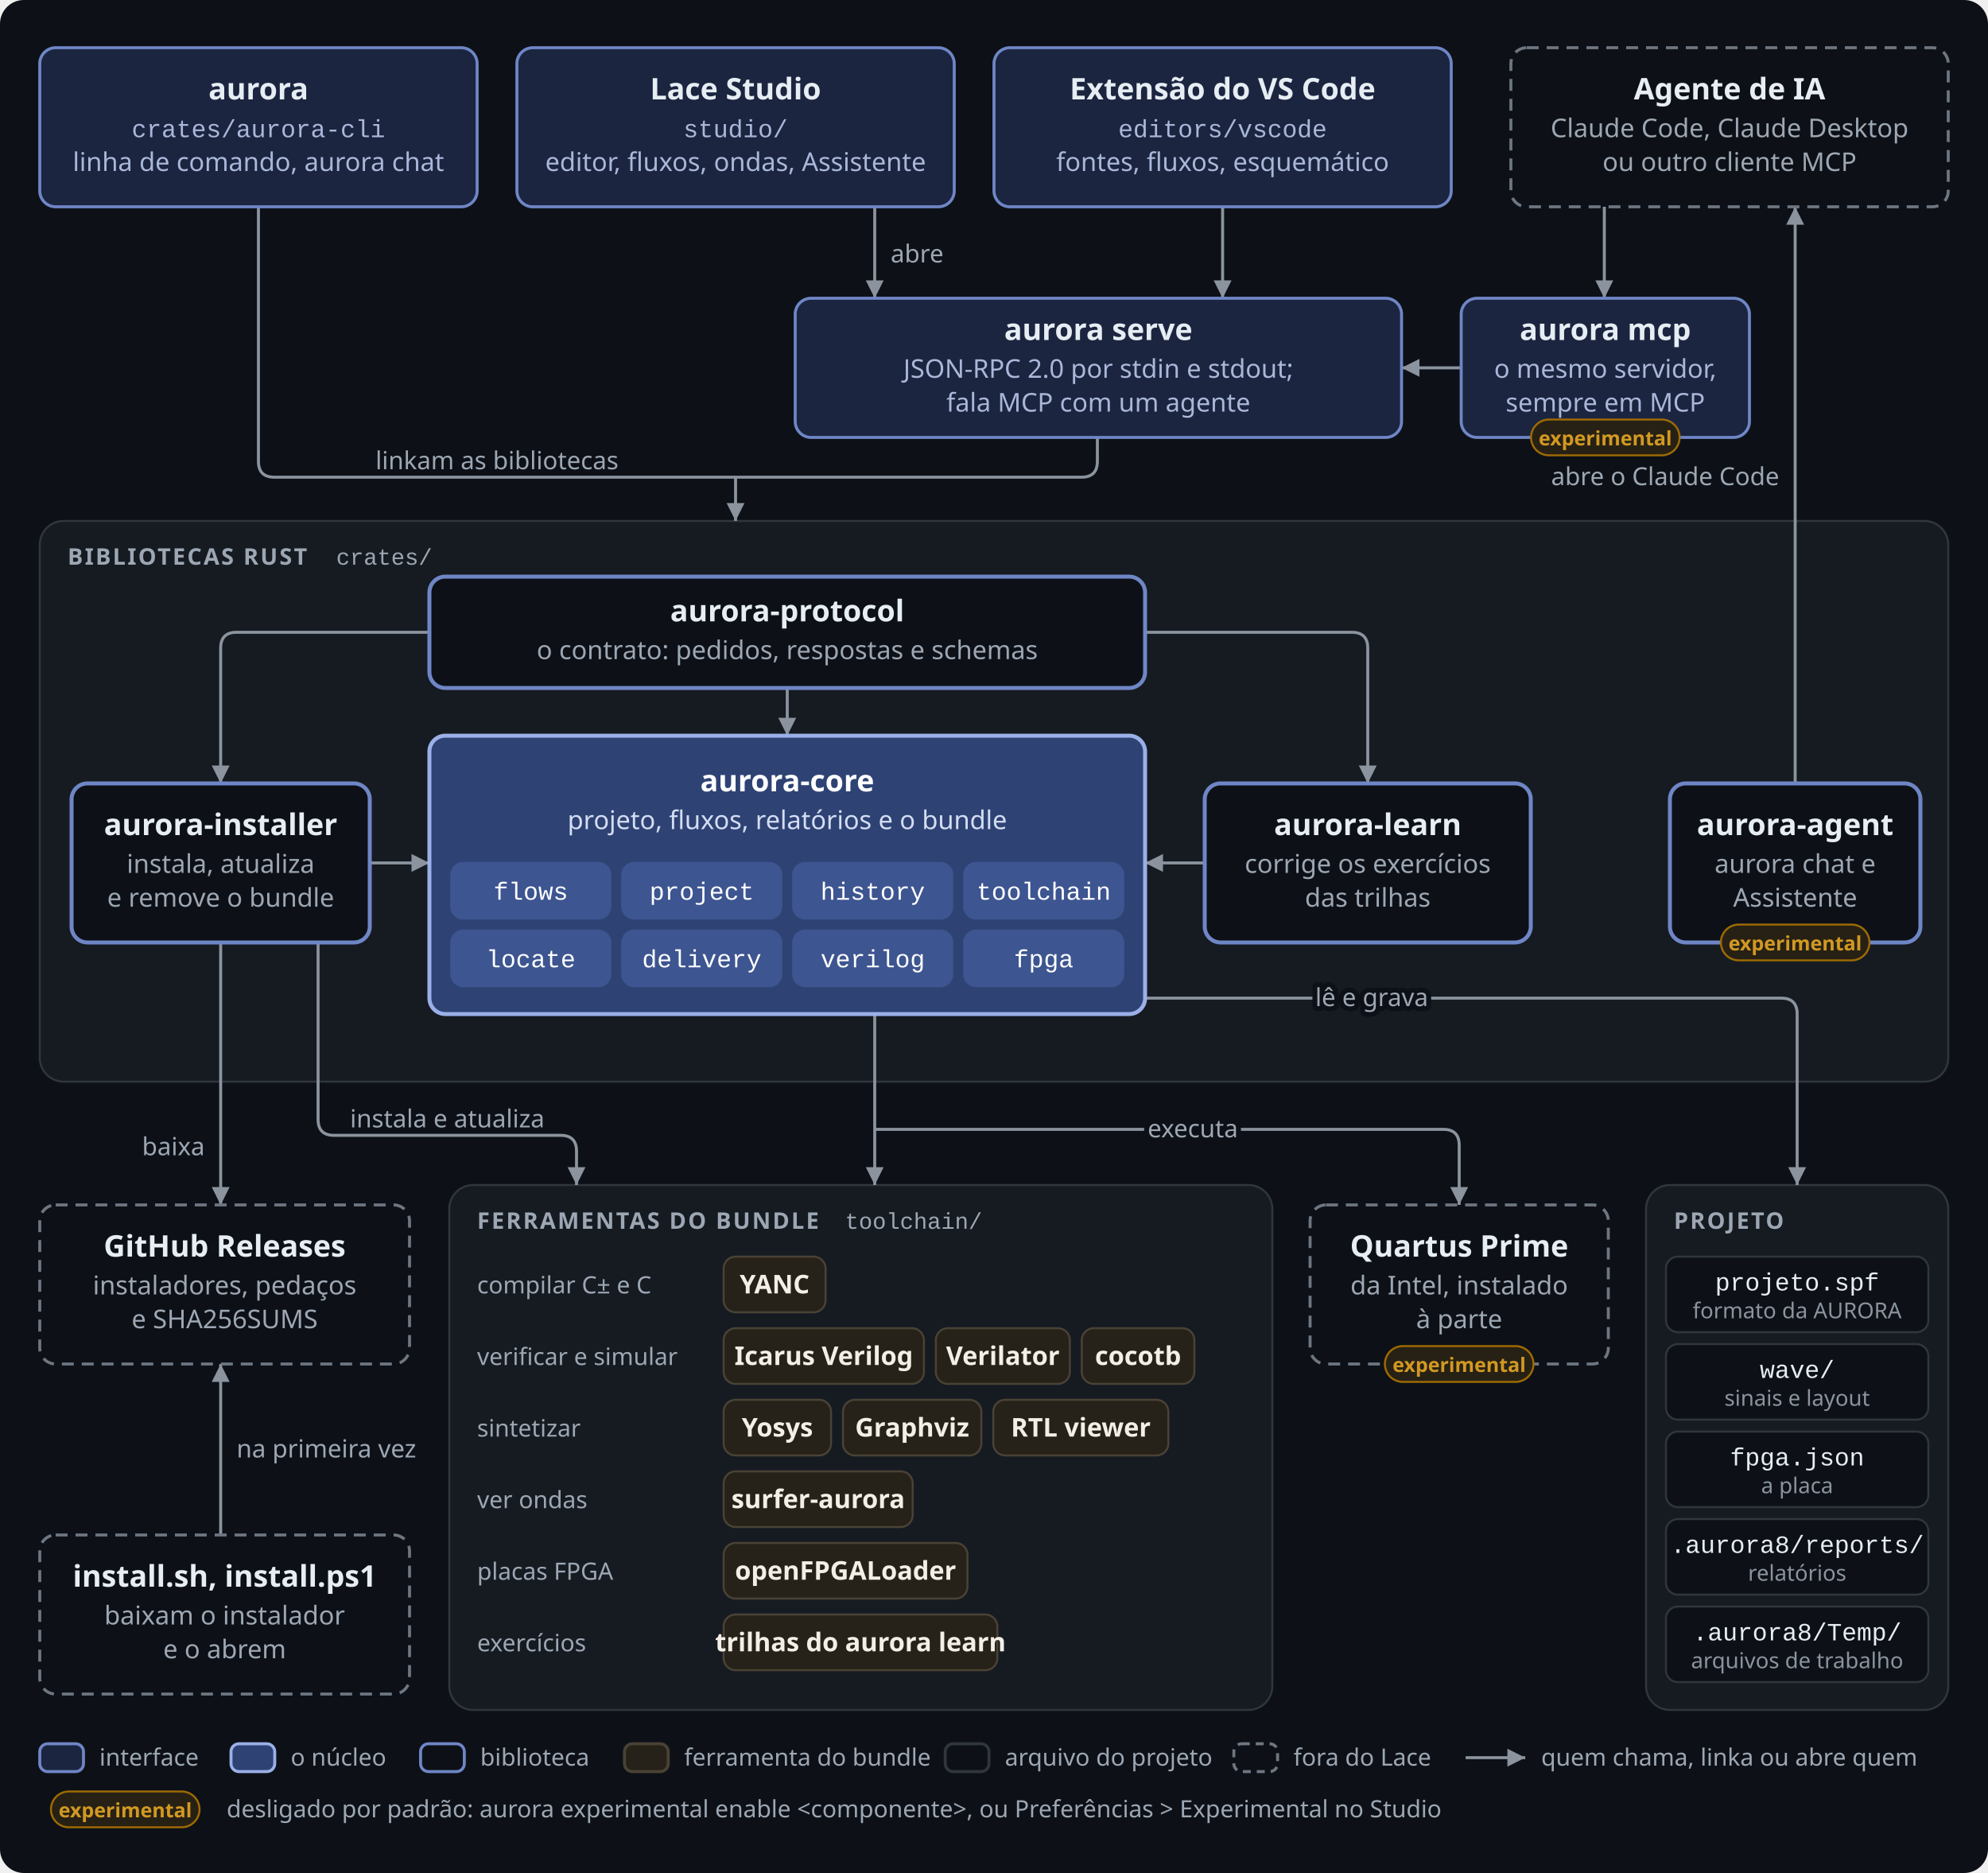
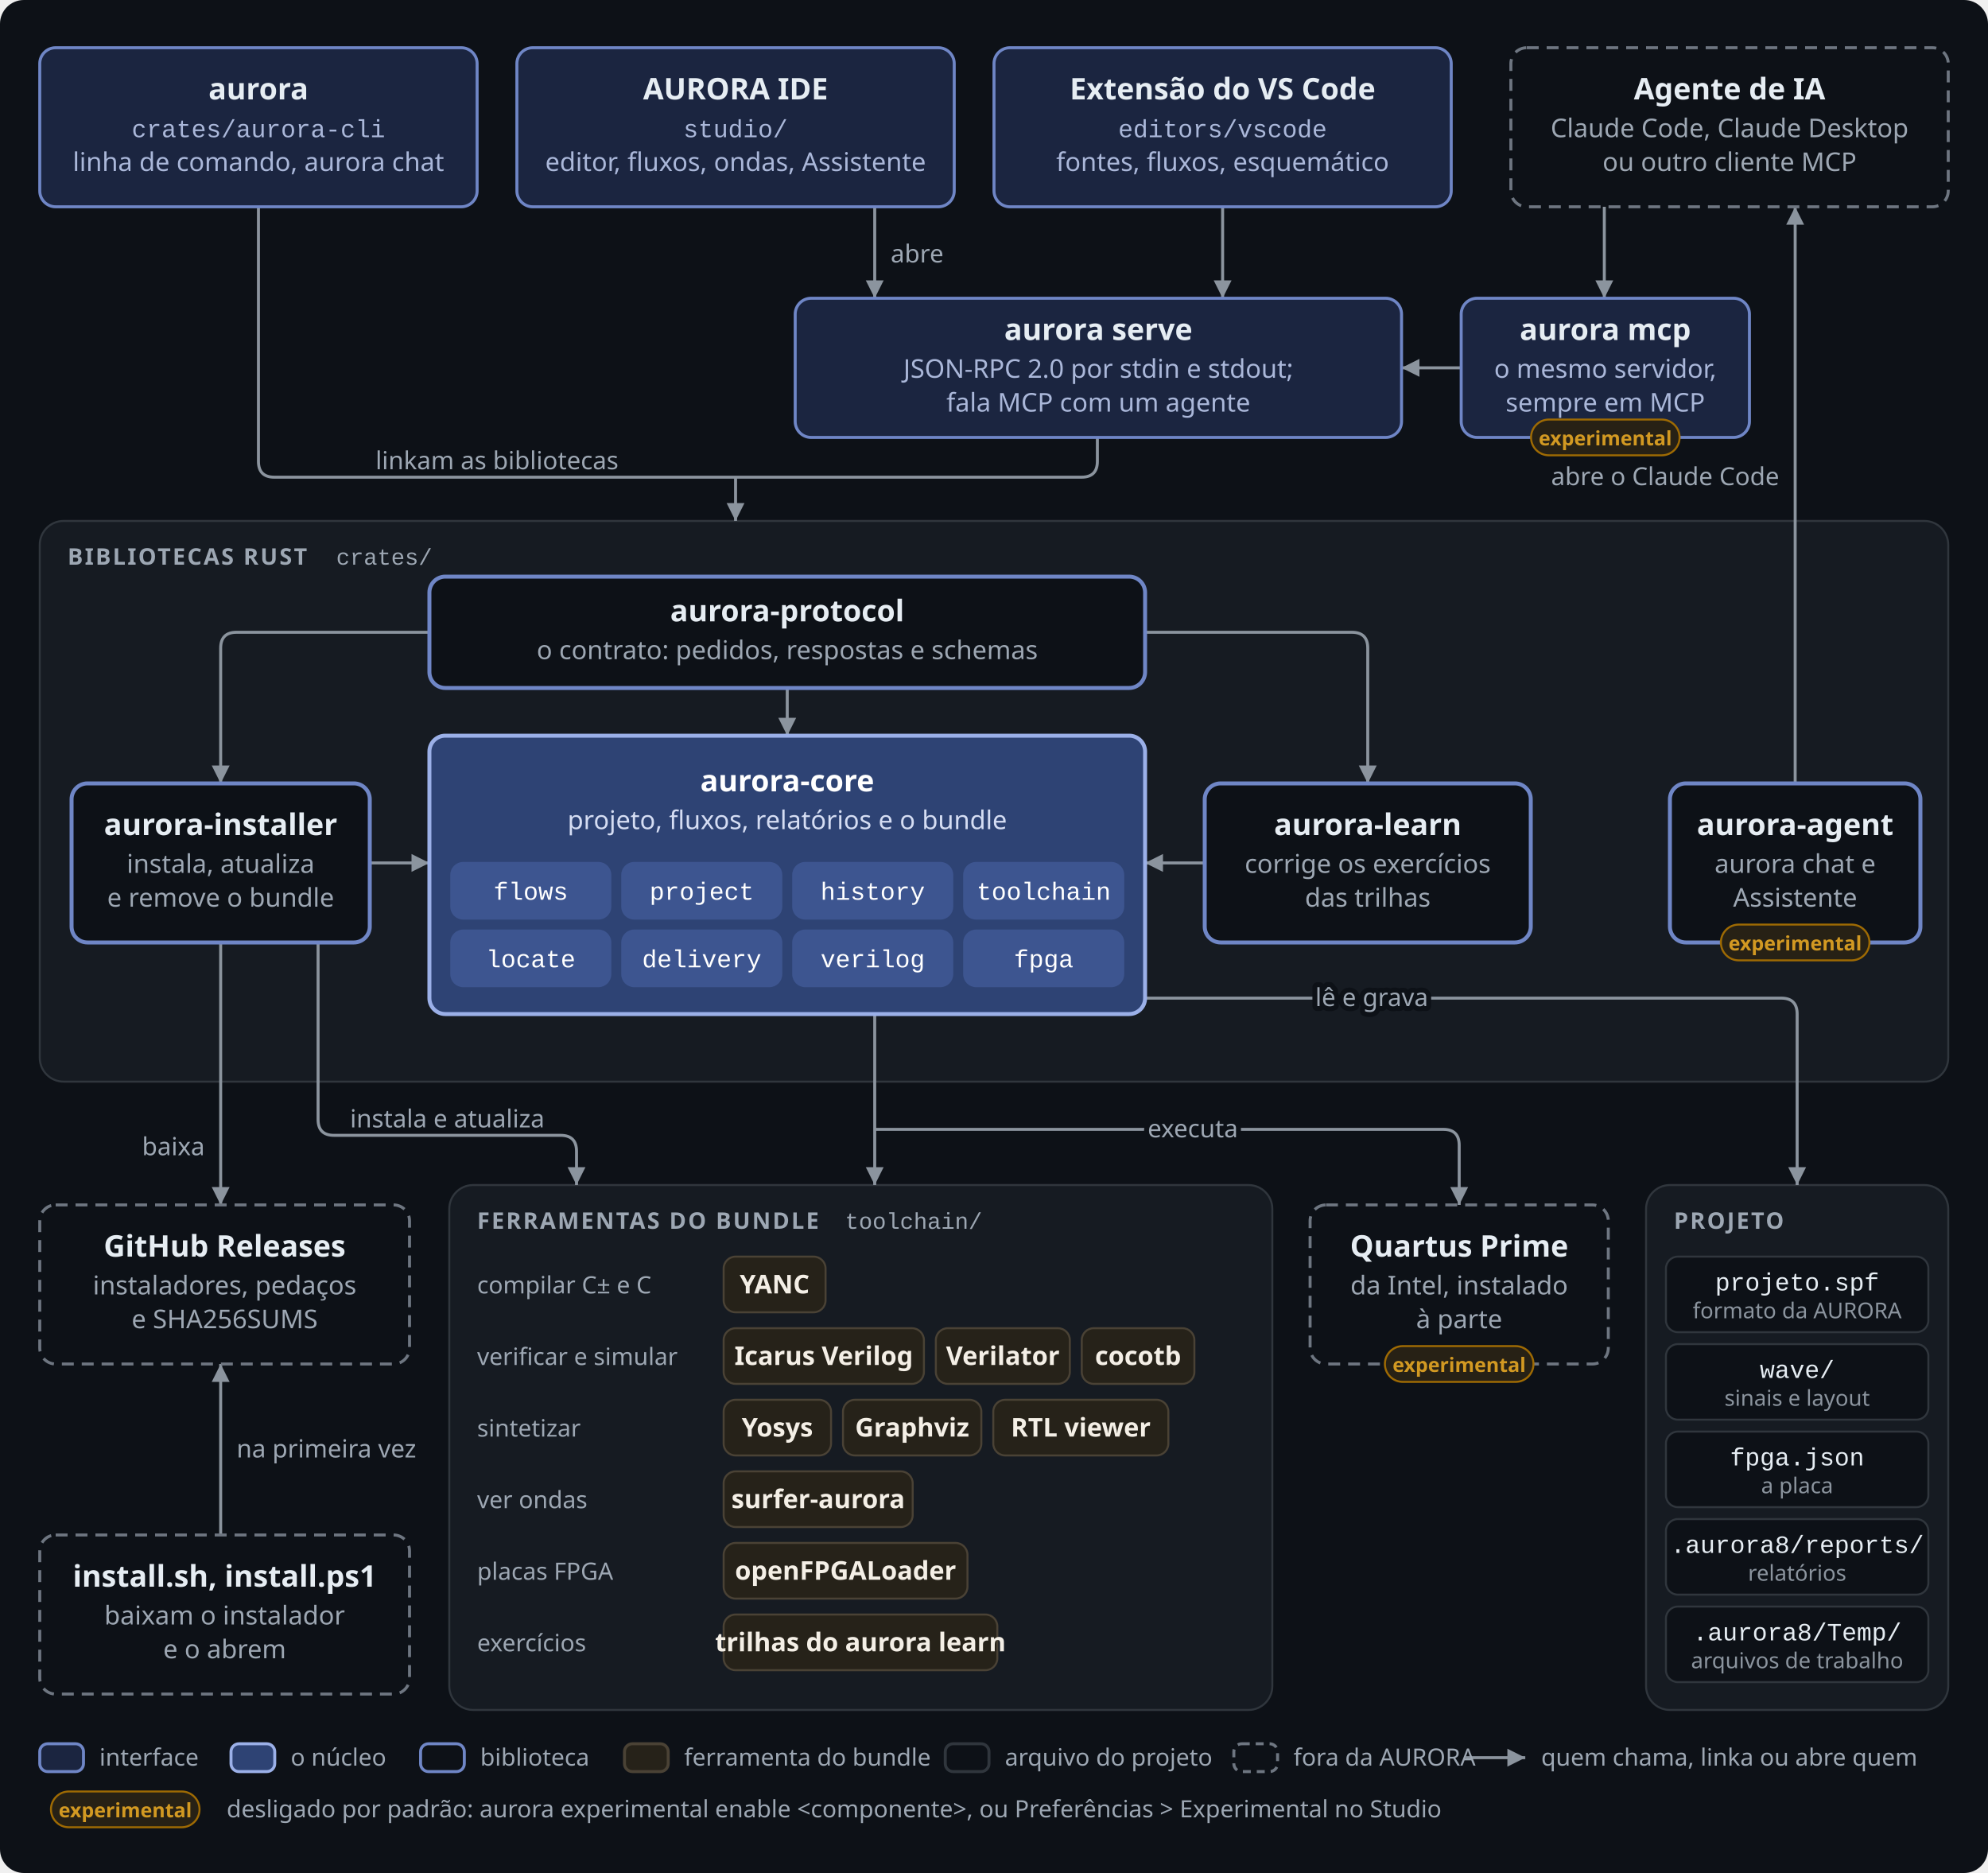
<svg xmlns="http://www.w3.org/2000/svg" width="1000" height="942" viewBox="0 0 1000 942" role="img" aria-labelledby="titulo descricao">
  <defs>
    <marker id="seta" viewBox="0 0 10 10" refX="10" refY="5" markerWidth="9" markerHeight="9" markerUnits="userSpaceOnUse" orient="auto">
      <path d="M0,0 L10,5 L0,10 z" fill="#8b949e" />
    </marker>
  </defs>
  <rect width="1000" height="942" rx="12" fill="#0d1117" />
  <rect x="20" y="262" width="960" height="282" rx="12" fill="#161b22" stroke="#30363d" />
  <text x="34" y="284" font-size="11.5" font-family="'Segoe UI', -apple-system, BlinkMacSystemFont, 'Noto Sans', Helvetica, Arial, sans-serif" fill="#9da7b3" text-anchor="start" font-weight="700" letter-spacing="0.08em">BIBLIOTECAS RUST</text>
  <text x="169.112" y="284" font-size="11.5" font-family="'Cascadia Mono', SFMono-Regular, Consolas, 'Liberation Mono', Menlo, monospace" fill="#9da7b3" text-anchor="start">crates/</text>
  <rect x="226" y="596" width="414" height="264" rx="12" fill="#161b22" stroke="#30363d" />
  <text x="240" y="618" font-size="11.5" font-family="'Segoe UI', -apple-system, BlinkMacSystemFont, 'Noto Sans', Helvetica, Arial, sans-serif" fill="#9da7b3" text-anchor="start" font-weight="700" letter-spacing="0.08em">FERRAMENTAS DO BUNDLE</text>
  <text x="425.059" y="618" font-size="11.5" font-family="'Cascadia Mono', SFMono-Regular, Consolas, 'Liberation Mono', Menlo, monospace" fill="#9da7b3" text-anchor="start">toolchain/</text>
  <rect x="828" y="596" width="152" height="264" rx="12" fill="#161b22" stroke="#30363d" />
  <text x="842" y="618" font-size="11.5" font-family="'Segoe UI', -apple-system, BlinkMacSystemFont, 'Noto Sans', Helvetica, Arial, sans-serif" fill="#9da7b3" text-anchor="start" font-weight="700" letter-spacing="0.08em">PROJETO</text>
  <path d="M440,104 L440,150" fill="none" stroke="#8b949e" stroke-width="1.5" stroke-linejoin="round" marker-end="url(#seta)" />
  <path d="M615,104 L615,150" fill="none" stroke="#8b949e" stroke-width="1.5" stroke-linejoin="round" marker-end="url(#seta)" />
  <path d="M807,104 L807,150" fill="none" stroke="#8b949e" stroke-width="1.5" stroke-linejoin="round" marker-end="url(#seta)" />
  <path d="M735,185 L705,185" fill="none" stroke="#8b949e" stroke-width="1.5" stroke-linejoin="round" marker-end="url(#seta)" />
  <path d="M130,104 L130,232 Q130,240 138,240 L370,240" fill="none" stroke="#8b949e" stroke-width="1.5" stroke-linejoin="round" />
  <path d="M552,220 L552,232 Q552,240 544,240 L370,240" fill="none" stroke="#8b949e" stroke-width="1.5" stroke-linejoin="round" />
  <path d="M370,240 L370,262" fill="none" stroke="#8b949e" stroke-width="1.5" stroke-linejoin="round" marker-end="url(#seta)" />
  <path d="M186,434 L216,434" fill="none" stroke="#8b949e" stroke-width="1.5" stroke-linejoin="round" marker-end="url(#seta)" />
  <path d="M606,434 L576,434" fill="none" stroke="#8b949e" stroke-width="1.5" stroke-linejoin="round" marker-end="url(#seta)" />
  <path d="M396,346 L396,370" fill="none" stroke="#8b949e" stroke-width="1.5" stroke-linejoin="round" marker-end="url(#seta)" />
  <path d="M216,318 L119,318 Q111,318 111,326 L111,394" fill="none" stroke="#8b949e" stroke-width="1.5" stroke-linejoin="round" marker-end="url(#seta)" />
  <path d="M576,318 L680,318 Q688,318 688,326 L688,394" fill="none" stroke="#8b949e" stroke-width="1.5" stroke-linejoin="round" marker-end="url(#seta)" />
  <path d="M903,394 L903,104" fill="none" stroke="#8b949e" stroke-width="1.5" stroke-linejoin="round" marker-end="url(#seta)" />
  <path d="M111,474 L111,606" fill="none" stroke="#8b949e" stroke-width="1.5" stroke-linejoin="round" marker-end="url(#seta)" />
  <path d="M111,772 L111,686" fill="none" stroke="#8b949e" stroke-width="1.5" stroke-linejoin="round" marker-end="url(#seta)" />
  <path d="M160,474 L160,563 Q160,571 168,571 L282,571 Q290,571 290,579 L290,596" fill="none" stroke="#8b949e" stroke-width="1.5" stroke-linejoin="round" marker-end="url(#seta)" />
  <path d="M440,510 L440,596" fill="none" stroke="#8b949e" stroke-width="1.5" stroke-linejoin="round" marker-end="url(#seta)" />
  <path d="M440,568 L726,568 Q734,568 734,576 L734,606" fill="none" stroke="#8b949e" stroke-width="1.5" stroke-linejoin="round" marker-end="url(#seta)" />
  <path d="M576,502 L896,502 Q904,502 904,510 L904,596" fill="none" stroke="#8b949e" stroke-width="1.5" stroke-linejoin="round" marker-end="url(#seta)" />
  <path d="M737.24,884 L767.24,884" fill="none" stroke="#8b949e" stroke-width="1.5" stroke-linejoin="round" marker-end="url(#seta)" />
  <rect x="20" y="24" width="220" height="80" rx="8" fill="#1b2540" stroke="#6f86c6" stroke-width="1.5" />
  <text x="130" y="50" font-size="15" font-family="'Segoe UI', -apple-system, BlinkMacSystemFont, 'Noto Sans', Helvetica, Arial, sans-serif" fill="#e6edf3" text-anchor="middle" font-weight="600">aurora</text>
  <text x="130" y="69" font-size="12.5" font-family="'Cascadia Mono', SFMono-Regular, Consolas, 'Liberation Mono', Menlo, monospace" fill="#aab7d9" text-anchor="middle">crates/aurora-cli</text>
  <text x="130" y="86" font-size="13" font-family="'Segoe UI', -apple-system, BlinkMacSystemFont, 'Noto Sans', Helvetica, Arial, sans-serif" fill="#aab7d9" text-anchor="middle">linha de comando, aurora chat</text>
  <rect x="260" y="24" width="220" height="80" rx="8" fill="#1b2540" stroke="#6f86c6" stroke-width="1.5" />
-   <text x="370" y="50" font-size="15" font-family="'Segoe UI', -apple-system, BlinkMacSystemFont, 'Noto Sans', Helvetica, Arial, sans-serif" fill="#e6edf3" text-anchor="middle" font-weight="600">Lace Studio</text>
+   <text x="370" y="50" font-size="15" font-family="'Segoe UI', -apple-system, BlinkMacSystemFont, 'Noto Sans', Helvetica, Arial, sans-serif" fill="#e6edf3" text-anchor="middle" font-weight="600">AURORA IDE</text>
  <text x="370" y="69" font-size="12.5" font-family="'Cascadia Mono', SFMono-Regular, Consolas, 'Liberation Mono', Menlo, monospace" fill="#aab7d9" text-anchor="middle">studio/</text>
  <text x="370" y="86" font-size="13" font-family="'Segoe UI', -apple-system, BlinkMacSystemFont, 'Noto Sans', Helvetica, Arial, sans-serif" fill="#aab7d9" text-anchor="middle">editor, fluxos, ondas, Assistente</text>
  <rect x="500" y="24" width="230" height="80" rx="8" fill="#1b2540" stroke="#6f86c6" stroke-width="1.5" />
  <text x="615" y="50" font-size="15" font-family="'Segoe UI', -apple-system, BlinkMacSystemFont, 'Noto Sans', Helvetica, Arial, sans-serif" fill="#e6edf3" text-anchor="middle" font-weight="600">Extensão do VS Code</text>
  <text x="615" y="69" font-size="12.5" font-family="'Cascadia Mono', SFMono-Regular, Consolas, 'Liberation Mono', Menlo, monospace" fill="#aab7d9" text-anchor="middle">editors/vscode</text>
  <text x="615" y="86" font-size="13" font-family="'Segoe UI', -apple-system, BlinkMacSystemFont, 'Noto Sans', Helvetica, Arial, sans-serif" fill="#aab7d9" text-anchor="middle">fontes, fluxos, esquemático</text>
  <rect x="760" y="24" width="220" height="80" rx="8" fill="#0d1117" stroke="#6e7681" stroke-width="1.5" stroke-dasharray="6 4" />
  <text x="870" y="50" font-size="15" font-family="'Segoe UI', -apple-system, BlinkMacSystemFont, 'Noto Sans', Helvetica, Arial, sans-serif" fill="#e6edf3" text-anchor="middle" font-weight="600">Agente de IA</text>
  <text x="870" y="69" font-size="13" font-family="'Segoe UI', -apple-system, BlinkMacSystemFont, 'Noto Sans', Helvetica, Arial, sans-serif" fill="#9da7b3" text-anchor="middle">Claude Code, Claude Desktop</text>
  <text x="870" y="86" font-size="13" font-family="'Segoe UI', -apple-system, BlinkMacSystemFont, 'Noto Sans', Helvetica, Arial, sans-serif" fill="#9da7b3" text-anchor="middle">ou outro cliente MCP</text>
  <rect x="400" y="150" width="305" height="70" rx="8" fill="#1b2540" stroke="#6f86c6" stroke-width="1.5" />
  <text x="552.5" y="171" font-size="15" font-family="'Segoe UI', -apple-system, BlinkMacSystemFont, 'Noto Sans', Helvetica, Arial, sans-serif" fill="#e6edf3" text-anchor="middle" font-weight="600">aurora serve</text>
  <text x="552.5" y="190" font-size="13" font-family="'Segoe UI', -apple-system, BlinkMacSystemFont, 'Noto Sans', Helvetica, Arial, sans-serif" fill="#aab7d9" text-anchor="middle">JSON-RPC 2.0 por stdin e stdout;</text>
  <text x="552.5" y="207" font-size="13" font-family="'Segoe UI', -apple-system, BlinkMacSystemFont, 'Noto Sans', Helvetica, Arial, sans-serif" fill="#aab7d9" text-anchor="middle">fala MCP com um agente</text>
  <rect x="735" y="150" width="145" height="70" rx="8" fill="#1b2540" stroke="#6f86c6" stroke-width="1.5" />
  <text x="807.5" y="171" font-size="15" font-family="'Segoe UI', -apple-system, BlinkMacSystemFont, 'Noto Sans', Helvetica, Arial, sans-serif" fill="#e6edf3" text-anchor="middle" font-weight="600">aurora mcp</text>
  <text x="807.5" y="190" font-size="13" font-family="'Segoe UI', -apple-system, BlinkMacSystemFont, 'Noto Sans', Helvetica, Arial, sans-serif" fill="#aab7d9" text-anchor="middle">o mesmo servidor,</text>
  <text x="807.5" y="207" font-size="13" font-family="'Segoe UI', -apple-system, BlinkMacSystemFont, 'Noto Sans', Helvetica, Arial, sans-serif" fill="#aab7d9" text-anchor="middle">sempre em MCP</text>
  <rect x="770.131" y="211" width="74.738" height="18" rx="9" fill="#272115" stroke="#9e6a03" />
  <text x="807.5" y="224" font-size="10" font-family="'Segoe UI', -apple-system, BlinkMacSystemFont, 'Noto Sans', Helvetica, Arial, sans-serif" fill="#d29922" text-anchor="middle" font-weight="600">experimental</text>
  <rect x="216" y="290" width="360" height="56" rx="8" fill="#0d1117" stroke="#6f86c6" stroke-width="2" />
  <text x="396" y="312.5" font-size="15" font-family="'Segoe UI', -apple-system, BlinkMacSystemFont, 'Noto Sans', Helvetica, Arial, sans-serif" fill="#e6edf3" text-anchor="middle" font-weight="600">aurora-protocol</text>
  <text x="396" y="331.5" font-size="13" font-family="'Segoe UI', -apple-system, BlinkMacSystemFont, 'Noto Sans', Helvetica, Arial, sans-serif" fill="#9da7b3" text-anchor="middle">o contrato: pedidos, respostas e schemas</text>
  <rect x="36" y="394" width="150" height="80" rx="8" fill="#0d1117" stroke="#6f86c6" stroke-width="2" />
  <text x="111" y="420" font-size="15" font-family="'Segoe UI', -apple-system, BlinkMacSystemFont, 'Noto Sans', Helvetica, Arial, sans-serif" fill="#e6edf3" text-anchor="middle" font-weight="600">aurora-installer</text>
  <text x="111" y="439" font-size="13" font-family="'Segoe UI', -apple-system, BlinkMacSystemFont, 'Noto Sans', Helvetica, Arial, sans-serif" fill="#9da7b3" text-anchor="middle">instala, atualiza</text>
  <text x="111" y="456" font-size="13" font-family="'Segoe UI', -apple-system, BlinkMacSystemFont, 'Noto Sans', Helvetica, Arial, sans-serif" fill="#9da7b3" text-anchor="middle">e remove o bundle</text>
  <rect x="216" y="370" width="360" height="140" rx="8" fill="#2e4374" stroke="#9bb0e8" stroke-width="2" />
  <text x="396" y="398" font-size="15" font-family="'Segoe UI', -apple-system, BlinkMacSystemFont, 'Noto Sans', Helvetica, Arial, sans-serif" fill="#ffffff" text-anchor="middle" font-weight="600">aurora-core</text>
  <text x="396" y="417" font-size="13" font-family="'Segoe UI', -apple-system, BlinkMacSystemFont, 'Noto Sans', Helvetica, Arial, sans-serif" fill="#d5ddf3" text-anchor="middle">projeto, fluxos, relatórios e o bundle</text>
  <rect x="227" y="434" width="80" height="28" rx="6" fill="#3d5590" stroke="#3d5590" />
  <text x="267" y="452.5" font-size="12.5" font-family="'Cascadia Mono', SFMono-Regular, Consolas, 'Liberation Mono', Menlo, monospace" fill="#ffffff" text-anchor="middle">flows</text>
  <rect x="313" y="434" width="80" height="28" rx="6" fill="#3d5590" stroke="#3d5590" />
  <text x="353" y="452.5" font-size="12.5" font-family="'Cascadia Mono', SFMono-Regular, Consolas, 'Liberation Mono', Menlo, monospace" fill="#ffffff" text-anchor="middle">project</text>
  <rect x="399" y="434" width="80" height="28" rx="6" fill="#3d5590" stroke="#3d5590" />
  <text x="439" y="452.5" font-size="12.5" font-family="'Cascadia Mono', SFMono-Regular, Consolas, 'Liberation Mono', Menlo, monospace" fill="#ffffff" text-anchor="middle">history</text>
  <rect x="485" y="434" width="80" height="28" rx="6" fill="#3d5590" stroke="#3d5590" />
  <text x="525" y="452.5" font-size="12.5" font-family="'Cascadia Mono', SFMono-Regular, Consolas, 'Liberation Mono', Menlo, monospace" fill="#ffffff" text-anchor="middle">toolchain</text>
  <rect x="227" y="468" width="80" height="28" rx="6" fill="#3d5590" stroke="#3d5590" />
  <text x="267" y="486.5" font-size="12.5" font-family="'Cascadia Mono', SFMono-Regular, Consolas, 'Liberation Mono', Menlo, monospace" fill="#ffffff" text-anchor="middle">locate</text>
  <rect x="313" y="468" width="80" height="28" rx="6" fill="#3d5590" stroke="#3d5590" />
  <text x="353" y="486.5" font-size="12.5" font-family="'Cascadia Mono', SFMono-Regular, Consolas, 'Liberation Mono', Menlo, monospace" fill="#ffffff" text-anchor="middle">delivery</text>
  <rect x="399" y="468" width="80" height="28" rx="6" fill="#3d5590" stroke="#3d5590" />
  <text x="439" y="486.5" font-size="12.5" font-family="'Cascadia Mono', SFMono-Regular, Consolas, 'Liberation Mono', Menlo, monospace" fill="#ffffff" text-anchor="middle">verilog</text>
  <rect x="485" y="468" width="80" height="28" rx="6" fill="#3d5590" stroke="#3d5590" />
  <text x="525" y="486.5" font-size="12.5" font-family="'Cascadia Mono', SFMono-Regular, Consolas, 'Liberation Mono', Menlo, monospace" fill="#ffffff" text-anchor="middle">fpga</text>
  <rect x="606" y="394" width="164" height="80" rx="8" fill="#0d1117" stroke="#6f86c6" stroke-width="2" />
  <text x="688" y="420" font-size="15" font-family="'Segoe UI', -apple-system, BlinkMacSystemFont, 'Noto Sans', Helvetica, Arial, sans-serif" fill="#e6edf3" text-anchor="middle" font-weight="600">aurora-learn</text>
  <text x="688" y="439" font-size="13" font-family="'Segoe UI', -apple-system, BlinkMacSystemFont, 'Noto Sans', Helvetica, Arial, sans-serif" fill="#9da7b3" text-anchor="middle">corrige os exercícios</text>
  <text x="688" y="456" font-size="13" font-family="'Segoe UI', -apple-system, BlinkMacSystemFont, 'Noto Sans', Helvetica, Arial, sans-serif" fill="#9da7b3" text-anchor="middle">das trilhas</text>
  <rect x="840" y="394" width="126" height="80" rx="8" fill="#0d1117" stroke="#6f86c6" stroke-width="2" />
  <text x="903" y="420" font-size="15" font-family="'Segoe UI', -apple-system, BlinkMacSystemFont, 'Noto Sans', Helvetica, Arial, sans-serif" fill="#e6edf3" text-anchor="middle" font-weight="600">aurora-agent</text>
  <text x="903" y="439" font-size="13" font-family="'Segoe UI', -apple-system, BlinkMacSystemFont, 'Noto Sans', Helvetica, Arial, sans-serif" fill="#9da7b3" text-anchor="middle">aurora chat e</text>
  <text x="903" y="456" font-size="13" font-family="'Segoe UI', -apple-system, BlinkMacSystemFont, 'Noto Sans', Helvetica, Arial, sans-serif" fill="#9da7b3" text-anchor="middle">Assistente</text>
  <rect x="865.631" y="465" width="74.738" height="18" rx="9" fill="#272115" stroke="#9e6a03" />
  <text x="903" y="478" font-size="10" font-family="'Segoe UI', -apple-system, BlinkMacSystemFont, 'Noto Sans', Helvetica, Arial, sans-serif" fill="#d29922" text-anchor="middle" font-weight="600">experimental</text>
  <rect x="20" y="606" width="186" height="80" rx="8" fill="#0d1117" stroke="#6e7681" stroke-width="1.5" stroke-dasharray="6 4" />
  <text x="113" y="632" font-size="15" font-family="'Segoe UI', -apple-system, BlinkMacSystemFont, 'Noto Sans', Helvetica, Arial, sans-serif" fill="#e6edf3" text-anchor="middle" font-weight="600">GitHub Releases</text>
  <text x="113" y="651" font-size="13" font-family="'Segoe UI', -apple-system, BlinkMacSystemFont, 'Noto Sans', Helvetica, Arial, sans-serif" fill="#9da7b3" text-anchor="middle">instaladores, pedaços</text>
  <text x="113" y="668" font-size="13" font-family="'Segoe UI', -apple-system, BlinkMacSystemFont, 'Noto Sans', Helvetica, Arial, sans-serif" fill="#9da7b3" text-anchor="middle">e SHA256SUMS</text>
  <rect x="20" y="772" width="186" height="80" rx="8" fill="#0d1117" stroke="#6e7681" stroke-width="1.5" stroke-dasharray="6 4" />
  <text x="113" y="798" font-size="15" font-family="'Segoe UI', -apple-system, BlinkMacSystemFont, 'Noto Sans', Helvetica, Arial, sans-serif" fill="#e6edf3" text-anchor="middle" font-weight="600">install.sh, install.ps1</text>
  <text x="113" y="817" font-size="13" font-family="'Segoe UI', -apple-system, BlinkMacSystemFont, 'Noto Sans', Helvetica, Arial, sans-serif" fill="#9da7b3" text-anchor="middle">baixam o instalador</text>
  <text x="113" y="834" font-size="13" font-family="'Segoe UI', -apple-system, BlinkMacSystemFont, 'Noto Sans', Helvetica, Arial, sans-serif" fill="#9da7b3" text-anchor="middle">e o abrem</text>
  <text x="240" y="650.5" font-size="12" font-family="'Segoe UI', -apple-system, BlinkMacSystemFont, 'Noto Sans', Helvetica, Arial, sans-serif" fill="#9da7b3" text-anchor="start">compilar C± e C</text>
  <rect x="364" y="632" width="51.277" height="28" rx="6" fill="#262219" stroke="#4a4235" />
  <text x="389.638" y="650.5" font-size="13" font-family="'Segoe UI', -apple-system, BlinkMacSystemFont, 'Noto Sans', Helvetica, Arial, sans-serif" fill="#f4efe6" text-anchor="middle" font-weight="600">YANC</text>
  <text x="240" y="686.5" font-size="12" font-family="'Segoe UI', -apple-system, BlinkMacSystemFont, 'Noto Sans', Helvetica, Arial, sans-serif" fill="#9da7b3" text-anchor="start">verificar e simular</text>
  <rect x="364" y="668" width="100.747" height="28" rx="6" fill="#262219" stroke="#4a4235" />
  <text x="414.374" y="686.5" font-size="13" font-family="'Segoe UI', -apple-system, BlinkMacSystemFont, 'Noto Sans', Helvetica, Arial, sans-serif" fill="#f4efe6" text-anchor="middle" font-weight="600">Icarus Verilog</text>
  <rect x="470.747" y="668" width="67.399" height="28" rx="6" fill="#262219" stroke="#4a4235" />
  <text x="504.447" y="686.5" font-size="13" font-family="'Segoe UI', -apple-system, BlinkMacSystemFont, 'Noto Sans', Helvetica, Arial, sans-serif" fill="#f4efe6" text-anchor="middle" font-weight="600">Verilator</text>
  <rect x="544.146" y="668" width="56.651" height="28" rx="6" fill="#262219" stroke="#4a4235" />
  <text x="572.472" y="686.5" font-size="13" font-family="'Segoe UI', -apple-system, BlinkMacSystemFont, 'Noto Sans', Helvetica, Arial, sans-serif" fill="#f4efe6" text-anchor="middle" font-weight="600">cocotb</text>
  <text x="240" y="722.5" font-size="12" font-family="'Segoe UI', -apple-system, BlinkMacSystemFont, 'Noto Sans', Helvetica, Arial, sans-serif" fill="#9da7b3" text-anchor="start">sintetizar</text>
  <rect x="364" y="704" width="54.033" height="28" rx="6" fill="#262219" stroke="#4a4235" />
  <text x="391.016" y="722.5" font-size="13" font-family="'Segoe UI', -apple-system, BlinkMacSystemFont, 'Noto Sans', Helvetica, Arial, sans-serif" fill="#f4efe6" text-anchor="middle" font-weight="600">Yosys</text>
  <rect x="424.033" y="704" width="69.604" height="28" rx="6" fill="#262219" stroke="#4a4235" />
  <text x="458.835" y="722.5" font-size="13" font-family="'Segoe UI', -apple-system, BlinkMacSystemFont, 'Noto Sans', Helvetica, Arial, sans-serif" fill="#f4efe6" text-anchor="middle" font-weight="600">Graphviz</text>
  <rect x="499.637" y="704" width="88.069" height="28" rx="6" fill="#262219" stroke="#4a4235" />
  <text x="543.672" y="722.5" font-size="13" font-family="'Segoe UI', -apple-system, BlinkMacSystemFont, 'Noto Sans', Helvetica, Arial, sans-serif" fill="#f4efe6" text-anchor="middle" font-weight="600">RTL viewer</text>
  <text x="240" y="758.5" font-size="12" font-family="'Segoe UI', -apple-system, BlinkMacSystemFont, 'Noto Sans', Helvetica, Arial, sans-serif" fill="#9da7b3" text-anchor="start">ver ondas</text>
  <rect x="364" y="740" width="95.097" height="28" rx="6" fill="#262219" stroke="#4a4235" />
  <text x="411.549" y="758.5" font-size="13" font-family="'Segoe UI', -apple-system, BlinkMacSystemFont, 'Noto Sans', Helvetica, Arial, sans-serif" fill="#f4efe6" text-anchor="middle" font-weight="600">surfer-aurora</text>
  <text x="240" y="794.5" font-size="12" font-family="'Segoe UI', -apple-system, BlinkMacSystemFont, 'Noto Sans', Helvetica, Arial, sans-serif" fill="#9da7b3" text-anchor="start">placas FPGA</text>
  <rect x="364" y="776" width="122.657" height="28" rx="6" fill="#262219" stroke="#4a4235" />
  <text x="425.329" y="794.5" font-size="13" font-family="'Segoe UI', -apple-system, BlinkMacSystemFont, 'Noto Sans', Helvetica, Arial, sans-serif" fill="#f4efe6" text-anchor="middle" font-weight="600">openFPGALoader</text>
  <text x="240" y="830.5" font-size="12" font-family="'Segoe UI', -apple-system, BlinkMacSystemFont, 'Noto Sans', Helvetica, Arial, sans-serif" fill="#9da7b3" text-anchor="start">exercícios</text>
  <rect x="364" y="812" width="137.677" height="28" rx="6" fill="#262219" stroke="#4a4235" />
  <text x="432.839" y="830.5" font-size="13" font-family="'Segoe UI', -apple-system, BlinkMacSystemFont, 'Noto Sans', Helvetica, Arial, sans-serif" fill="#f4efe6" text-anchor="middle" font-weight="600">trilhas do aurora learn</text>
  <rect x="659" y="606" width="150" height="80" rx="8" fill="#0d1117" stroke="#6e7681" stroke-width="1.5" stroke-dasharray="6 4" />
  <text x="734" y="632" font-size="15" font-family="'Segoe UI', -apple-system, BlinkMacSystemFont, 'Noto Sans', Helvetica, Arial, sans-serif" fill="#e6edf3" text-anchor="middle" font-weight="600">Quartus Prime</text>
  <text x="734" y="651" font-size="13" font-family="'Segoe UI', -apple-system, BlinkMacSystemFont, 'Noto Sans', Helvetica, Arial, sans-serif" fill="#9da7b3" text-anchor="middle">da Intel, instalado</text>
  <text x="734" y="668" font-size="13" font-family="'Segoe UI', -apple-system, BlinkMacSystemFont, 'Noto Sans', Helvetica, Arial, sans-serif" fill="#9da7b3" text-anchor="middle">à parte</text>
  <rect x="696.631" y="677" width="74.738" height="18" rx="9" fill="#272115" stroke="#9e6a03" />
  <text x="734" y="690" font-size="10" font-family="'Segoe UI', -apple-system, BlinkMacSystemFont, 'Noto Sans', Helvetica, Arial, sans-serif" fill="#d29922" text-anchor="middle" font-weight="600">experimental</text>
  <rect x="838" y="632" width="132" height="38" rx="6" fill="#0d1117" stroke="#30363d" />
  <text x="904" y="649" font-size="12.5" font-family="'Cascadia Mono', SFMono-Regular, Consolas, 'Liberation Mono', Menlo, monospace" fill="#e6edf3" text-anchor="middle">projeto.spf</text>
  <text x="904" y="663" font-size="11" font-family="'Segoe UI', -apple-system, BlinkMacSystemFont, 'Noto Sans', Helvetica, Arial, sans-serif" fill="#8b949e" text-anchor="middle">formato da AURORA</text>
  <rect x="838" y="676" width="132" height="38" rx="6" fill="#0d1117" stroke="#30363d" />
  <text x="904" y="693" font-size="12.5" font-family="'Cascadia Mono', SFMono-Regular, Consolas, 'Liberation Mono', Menlo, monospace" fill="#e6edf3" text-anchor="middle">wave/</text>
  <text x="904" y="707" font-size="11" font-family="'Segoe UI', -apple-system, BlinkMacSystemFont, 'Noto Sans', Helvetica, Arial, sans-serif" fill="#8b949e" text-anchor="middle">sinais e layout</text>
  <rect x="838" y="720" width="132" height="38" rx="6" fill="#0d1117" stroke="#30363d" />
  <text x="904" y="737" font-size="12.5" font-family="'Cascadia Mono', SFMono-Regular, Consolas, 'Liberation Mono', Menlo, monospace" fill="#e6edf3" text-anchor="middle">fpga.json</text>
  <text x="904" y="751" font-size="11" font-family="'Segoe UI', -apple-system, BlinkMacSystemFont, 'Noto Sans', Helvetica, Arial, sans-serif" fill="#8b949e" text-anchor="middle">a placa</text>
  <rect x="838" y="764" width="132" height="38" rx="6" fill="#0d1117" stroke="#30363d" />
  <text x="904" y="781" font-size="12.5" font-family="'Cascadia Mono', SFMono-Regular, Consolas, 'Liberation Mono', Menlo, monospace" fill="#e6edf3" text-anchor="middle">.aurora8/reports/</text>
  <text x="904" y="795" font-size="11" font-family="'Segoe UI', -apple-system, BlinkMacSystemFont, 'Noto Sans', Helvetica, Arial, sans-serif" fill="#8b949e" text-anchor="middle">relatórios</text>
  <rect x="838" y="808" width="132" height="38" rx="6" fill="#0d1117" stroke="#30363d" />
  <text x="904" y="825" font-size="12.5" font-family="'Cascadia Mono', SFMono-Regular, Consolas, 'Liberation Mono', Menlo, monospace" fill="#e6edf3" text-anchor="middle">.aurora8/Temp/</text>
  <text x="904" y="839" font-size="11" font-family="'Segoe UI', -apple-system, BlinkMacSystemFont, 'Noto Sans', Helvetica, Arial, sans-serif" fill="#8b949e" text-anchor="middle">arquivos de trabalho</text>
  <rect x="20" y="877" width="22" height="14" rx="4" fill="#1b2540" stroke="#6f86c6" stroke-width="1.5" />
  <text x="50" y="888" font-size="12" font-family="'Segoe UI', -apple-system, BlinkMacSystemFont, 'Noto Sans', Helvetica, Arial, sans-serif" fill="#9da7b3" text-anchor="start">interface</text>
  <rect x="116.2" y="877" width="22" height="14" rx="4" fill="#2e4374" stroke="#9bb0e8" stroke-width="1.5" />
  <text x="146.2" y="888" font-size="12" font-family="'Segoe UI', -apple-system, BlinkMacSystemFont, 'Noto Sans', Helvetica, Arial, sans-serif" fill="#9da7b3" text-anchor="start">o núcleo</text>
  <rect x="211.56" y="877" width="22" height="14" rx="4" fill="#0d1117" stroke="#6f86c6" stroke-width="1.5" />
  <text x="241.56" y="888" font-size="12" font-family="'Segoe UI', -apple-system, BlinkMacSystemFont, 'Noto Sans', Helvetica, Arial, sans-serif" fill="#9da7b3" text-anchor="start">biblioteca</text>
  <rect x="314.12" y="877" width="22" height="14" rx="4" fill="#262219" stroke="#4a4235" stroke-width="1.5" />
  <text x="344.12" y="888" font-size="12" font-family="'Segoe UI', -apple-system, BlinkMacSystemFont, 'Noto Sans', Helvetica, Arial, sans-serif" fill="#9da7b3" text-anchor="start">ferramenta do bundle</text>
  <rect x="475.48" y="877" width="22" height="14" rx="4" fill="#0d1117" stroke="#30363d" stroke-width="1.5" />
  <text x="505.48" y="888" font-size="12" font-family="'Segoe UI', -apple-system, BlinkMacSystemFont, 'Noto Sans', Helvetica, Arial, sans-serif" fill="#9da7b3" text-anchor="start">arquivo do projeto</text>
  <rect x="620.64" y="877" width="22" height="14" rx="4" fill="#0d1117" stroke="#6e7681" stroke-width="1.5" stroke-dasharray="4 3" />
-   <text x="650.64" y="888" font-size="12" font-family="'Segoe UI', -apple-system, BlinkMacSystemFont, 'Noto Sans', Helvetica, Arial, sans-serif" fill="#9da7b3" text-anchor="start">fora do Lace</text>
+   <text x="650.64" y="888" font-size="12" font-family="'Segoe UI', -apple-system, BlinkMacSystemFont, 'Noto Sans', Helvetica, Arial, sans-serif" fill="#9da7b3" text-anchor="start">fora da AURORA</text>
  <text x="775.24" y="888" font-size="12" font-family="'Segoe UI', -apple-system, BlinkMacSystemFont, 'Noto Sans', Helvetica, Arial, sans-serif" fill="#9da7b3" text-anchor="start">quem chama, linka ou abre quem</text>
  <rect x="25.631" y="901" width="74.738" height="18" rx="9" fill="#272115" stroke="#9e6a03" />
  <text x="63" y="914" font-size="10" font-family="'Segoe UI', -apple-system, BlinkMacSystemFont, 'Noto Sans', Helvetica, Arial, sans-serif" fill="#d29922" text-anchor="middle" font-weight="600">experimental</text>
  <text x="114" y="914" font-size="12" font-family="'Segoe UI', -apple-system, BlinkMacSystemFont, 'Noto Sans', Helvetica, Arial, sans-serif" fill="#9da7b3" text-anchor="start">desligado por padrão: aurora experimental enable &lt;componente&gt;, ou Preferências &gt; Experimental no Studio</text>
  <text x="448" y="132" font-size="12.5" font-family="'Segoe UI', -apple-system, BlinkMacSystemFont, 'Noto Sans', Helvetica, Arial, sans-serif" fill="#9da7b3" text-anchor="start" stroke="#0d1117" stroke-width="5" stroke-linejoin="round" paint-order="stroke">abre</text>
  <text x="250" y="236" font-size="12.5" font-family="'Segoe UI', -apple-system, BlinkMacSystemFont, 'Noto Sans', Helvetica, Arial, sans-serif" fill="#9da7b3" text-anchor="middle" stroke="#0d1117" stroke-width="5" stroke-linejoin="round" paint-order="stroke">linkam as bibliotecas</text>
  <text x="895" y="244" font-size="12.5" font-family="'Segoe UI', -apple-system, BlinkMacSystemFont, 'Noto Sans', Helvetica, Arial, sans-serif" fill="#9da7b3" text-anchor="end" stroke="#0d1117" stroke-width="5" stroke-linejoin="round" paint-order="stroke">abre o Claude Code</text>
  <text x="103" y="581" font-size="12.5" font-family="'Segoe UI', -apple-system, BlinkMacSystemFont, 'Noto Sans', Helvetica, Arial, sans-serif" fill="#9da7b3" text-anchor="end" stroke="#0d1117" stroke-width="5" stroke-linejoin="round" paint-order="stroke">baixa</text>
  <text x="119" y="733" font-size="12.5" font-family="'Segoe UI', -apple-system, BlinkMacSystemFont, 'Noto Sans', Helvetica, Arial, sans-serif" fill="#9da7b3" text-anchor="start" stroke="#0d1117" stroke-width="5" stroke-linejoin="round" paint-order="stroke">na primeira vez</text>
  <text x="225" y="567" font-size="12.5" font-family="'Segoe UI', -apple-system, BlinkMacSystemFont, 'Noto Sans', Helvetica, Arial, sans-serif" fill="#9da7b3" text-anchor="middle" stroke="#0d1117" stroke-width="5" stroke-linejoin="round" paint-order="stroke">instala e atualiza</text>
  <text x="600" y="572" font-size="12.5" font-family="'Segoe UI', -apple-system, BlinkMacSystemFont, 'Noto Sans', Helvetica, Arial, sans-serif" fill="#9da7b3" text-anchor="middle" stroke="#0d1117" stroke-width="5" stroke-linejoin="round" paint-order="stroke">executa</text>
  <text x="690" y="506" font-size="12.5" font-family="'Segoe UI', -apple-system, BlinkMacSystemFont, 'Noto Sans', Helvetica, Arial, sans-serif" fill="#9da7b3" text-anchor="middle" stroke="#0d1117" stroke-width="5" stroke-linejoin="round" paint-order="stroke">lê e grava</text>
</svg>
